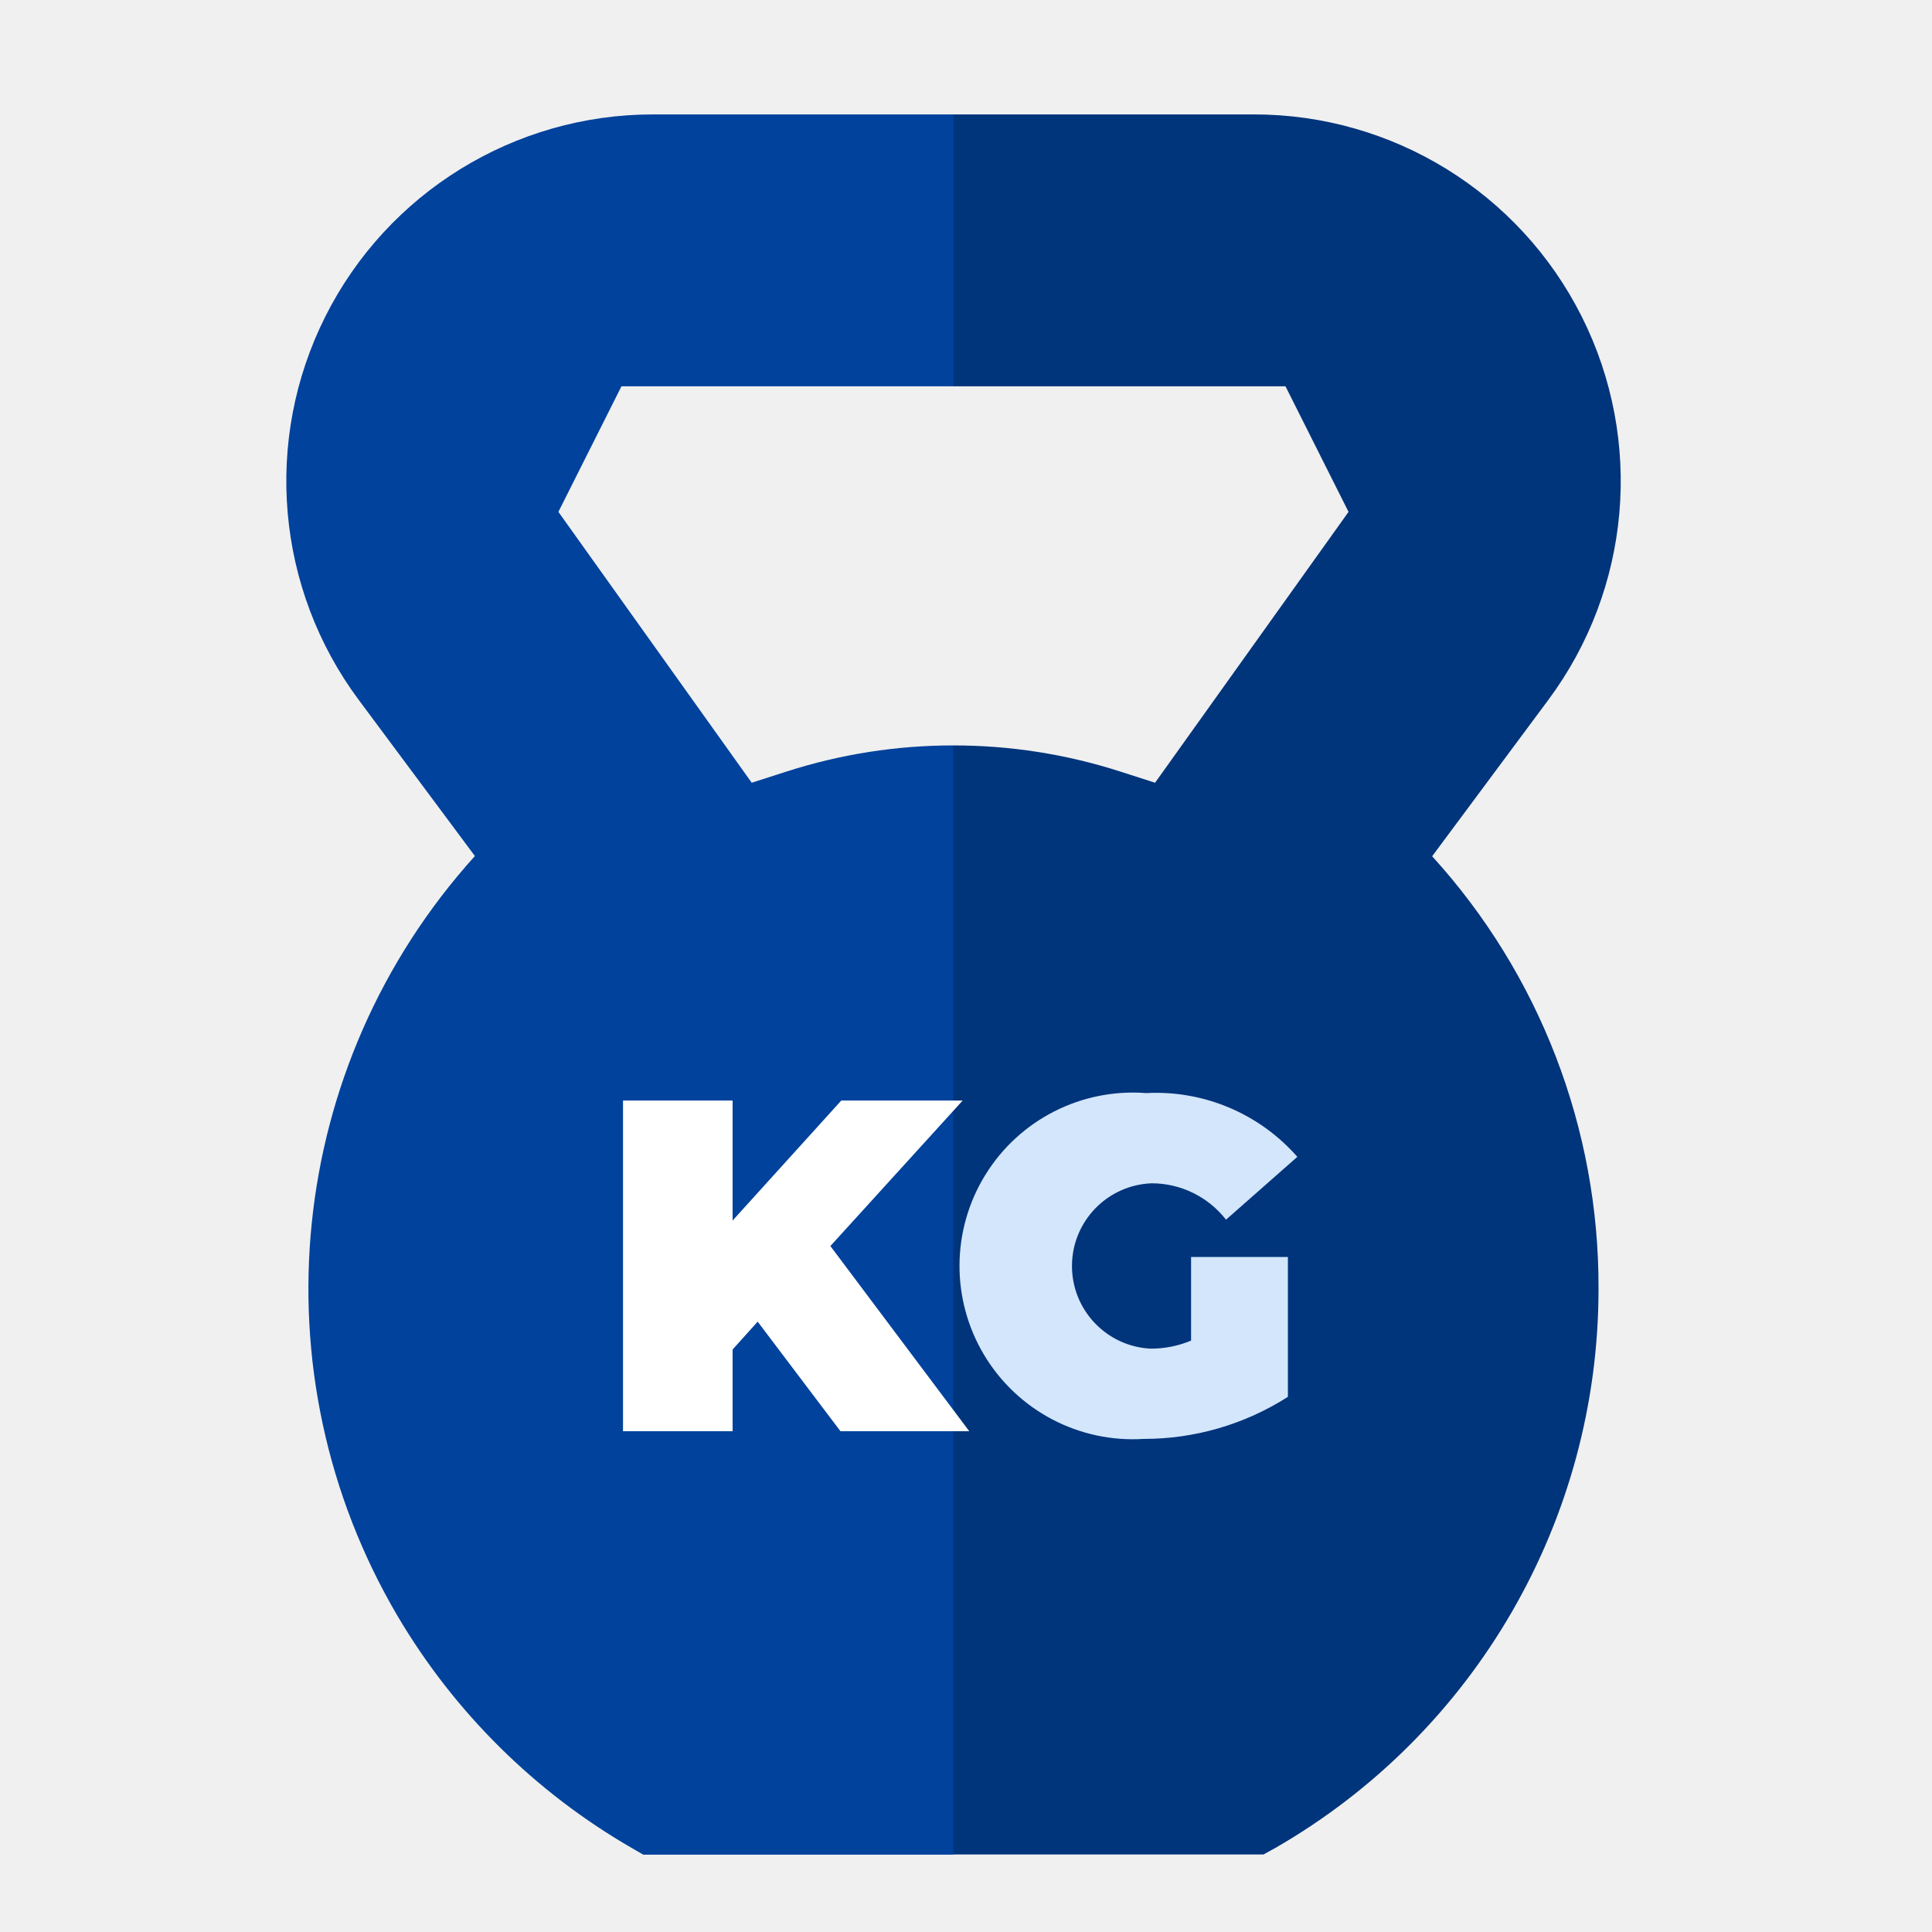
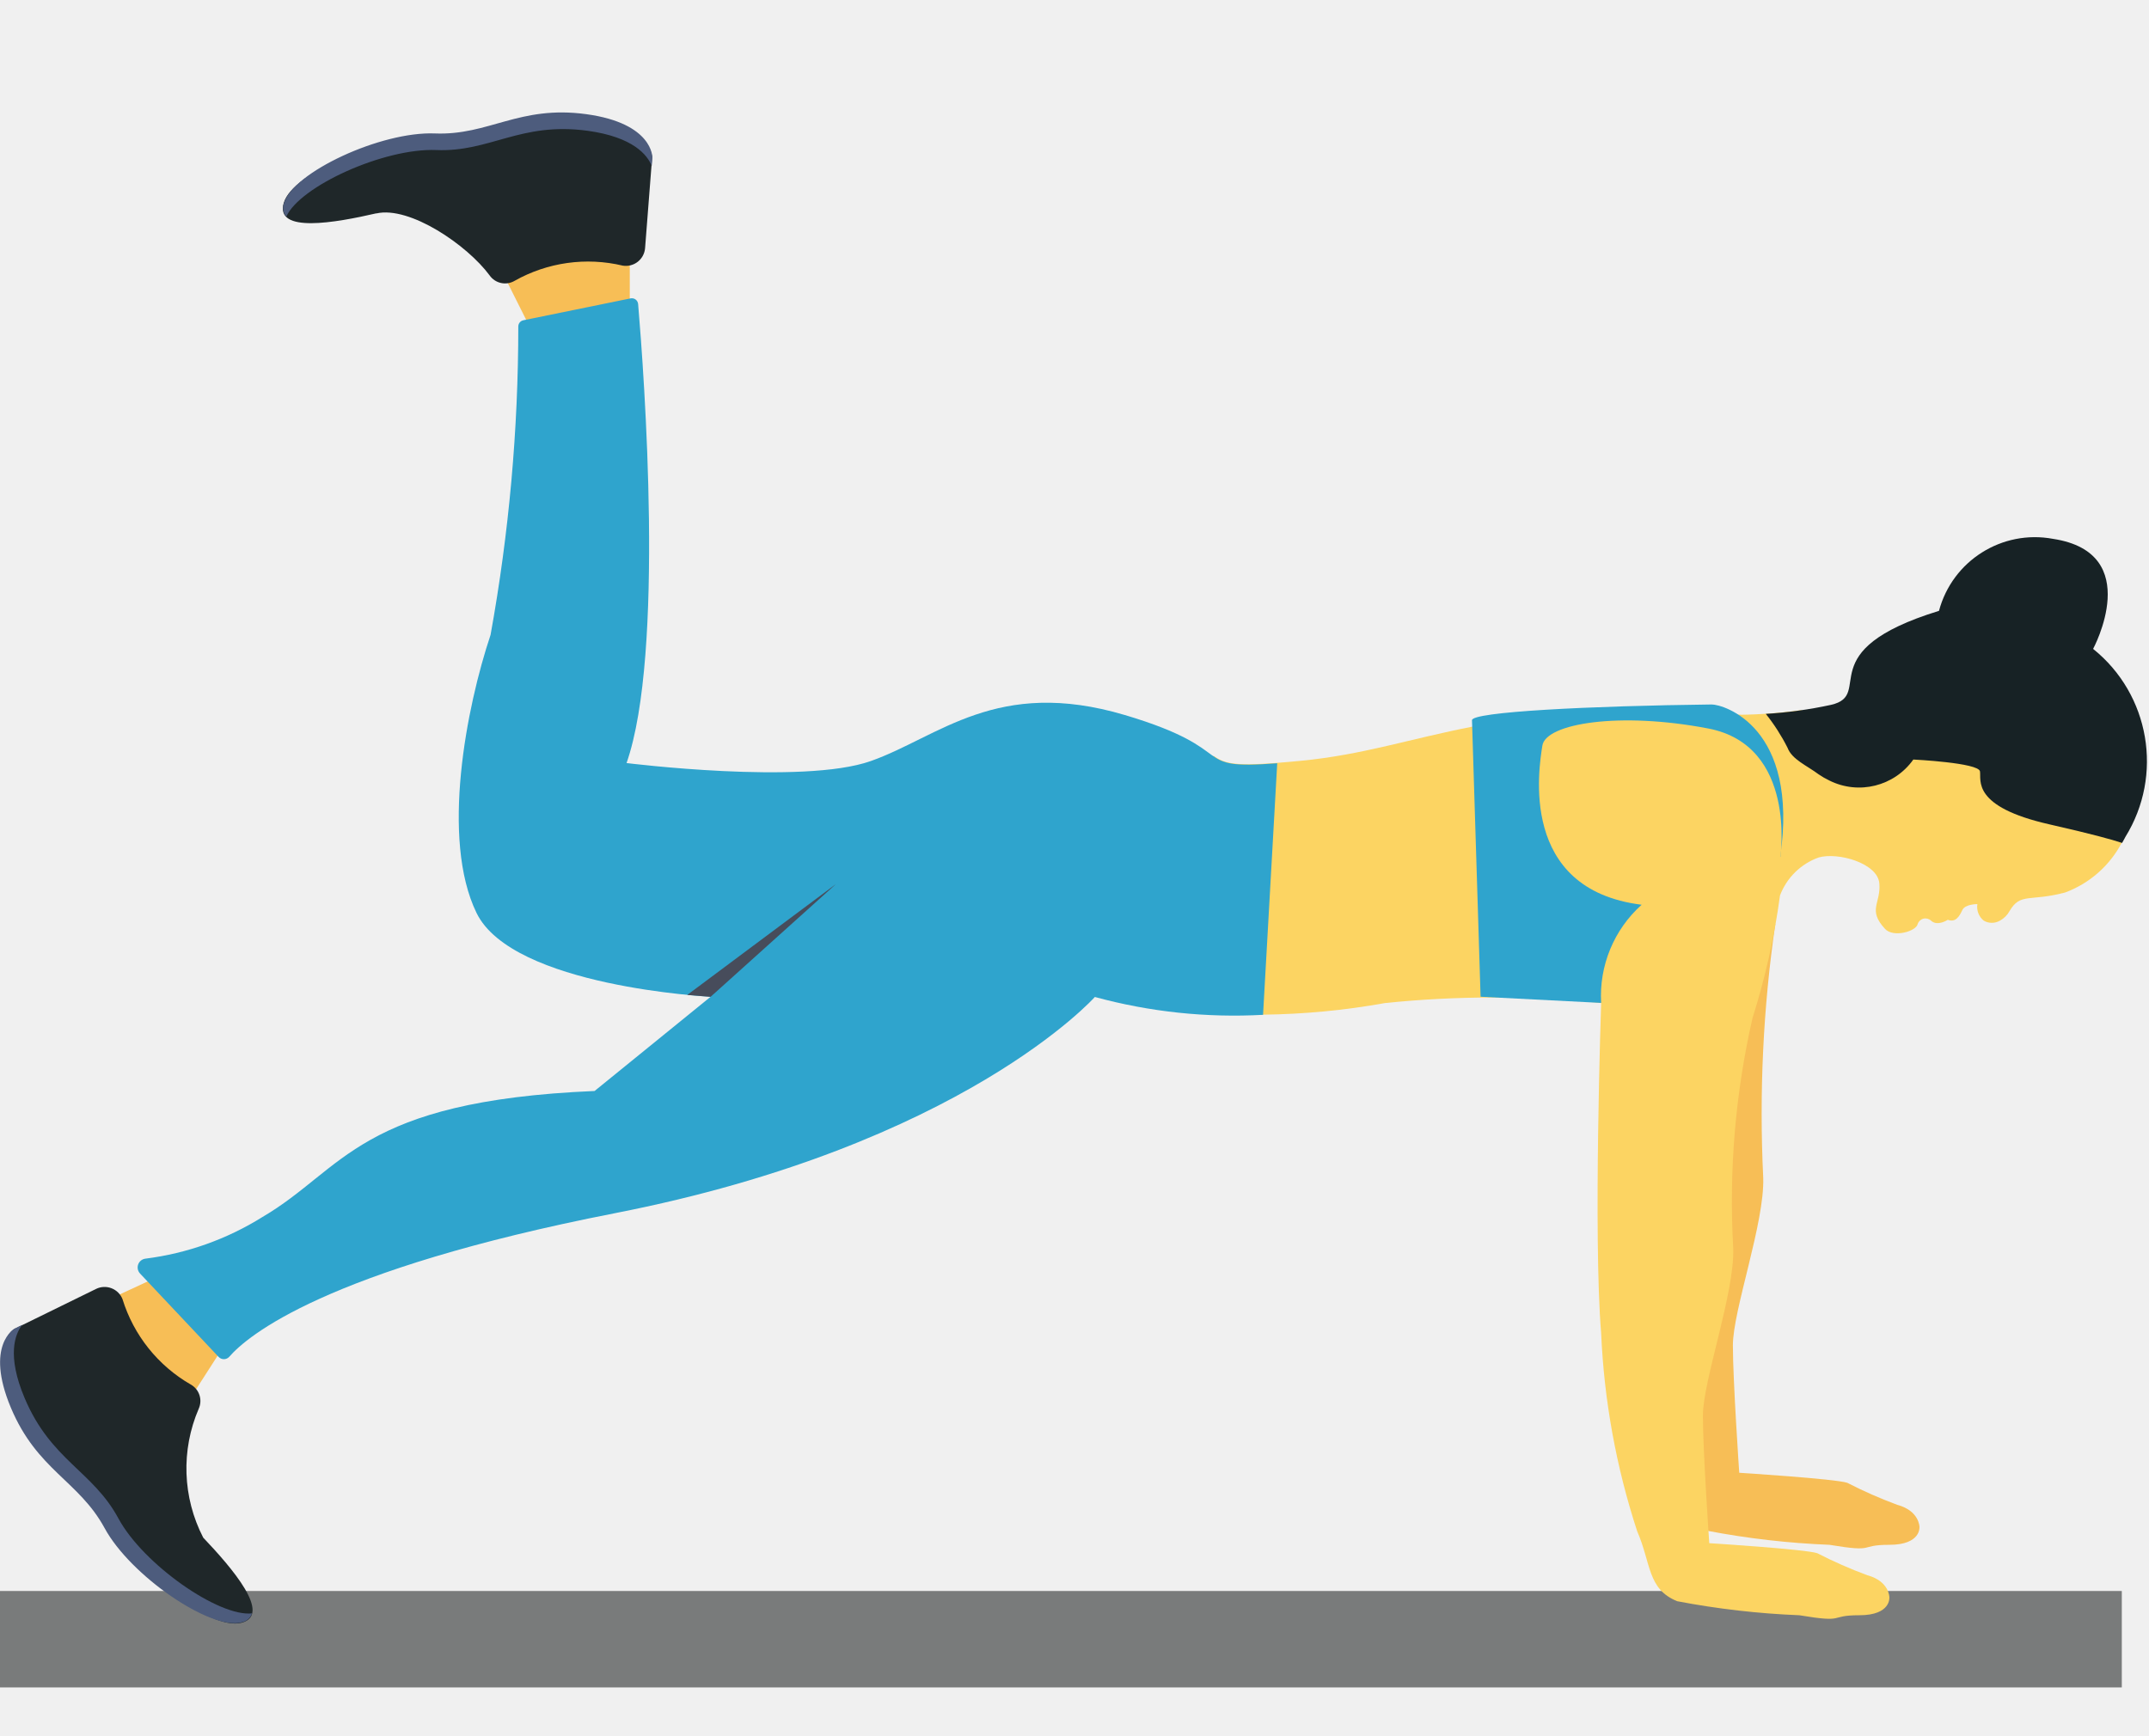
- <svg xmlns="http://www.w3.org/2000/svg" width="36" height="36" viewBox="0 0 36 36">
+ <svg xmlns="http://www.w3.org/2000/svg" width="44.564" height="36" viewBox="0 0 44.564 36">
  <defs>
-     <style>.a{fill:none;}.b{fill:#00429c;}.c{fill:#00347b;}.d{fill:#fff;}.e{fill:#d3e6fb;}</style>
+     <style>.a{fill:none;}.b{fill:#797b7b;}.c{fill:#f7be56;}.d{fill:#1f2729;}.e{fill:#4d5c7d;}.f{fill:#fcd462;}.g{fill:#172225;}.h{fill:#2fa4cd;}.i{fill:#474c5b;}</style>
  </defs>
  <g transform="translate(-45.071 -215)">
    <rect class="a" width="36" height="36" transform="translate(45.071 215)" />
-     <g transform="translate(-9.262 217.132)">
-       <path class="b" d="M72.1,11.758h0a10.117,10.117,0,0,0-3.1.483l-.66.212L64.738,7.406l1.175-2.34H72.1l1.351-1.689L72.1,0H66.5a6.833,6.833,0,0,0-5.481,10.912l2.163,2.907a12.027,12.027,0,0,0-1.441,14.161A12.086,12.086,0,0,0,66.1,32.3l.22.127H72.1l2.026-9.457Z" />
-       <path class="c" d="M267.082,10.912A6.833,6.833,0,0,0,261.6,0H256V5.066h6.186l1.175,2.34-3.605,5.047-.66-.212a10.117,10.117,0,0,0-3.1-.483V32.423h5.781L262,32.3a12.017,12.017,0,0,0,6.019-10.417,11.907,11.907,0,0,0-3.1-8.06Z" transform="translate(-183.9)" />
-       <path class="d" d="M161.261,294.3l-.467.519v1.523h-2.042v-6.162h2.042v2.236l2.025-2.236h2.262l-2.465,2.711,2.588,3.451h-2.4Z" transform="translate(-92.81 -271.805)" />
-       <path class="e" d="M262.042,291.012h1.8v2.606a4.978,4.978,0,0,1-2.685.784,3.23,3.23,0,1,1,.044-6.444,3.5,3.5,0,0,1,2.817,1.188l-1.329,1.171a1.758,1.758,0,0,0-1.382-.678,1.542,1.542,0,0,0-.026,3.081,1.935,1.935,0,0,0,.757-.15v-1.558Z" transform="translate(-185.511 -269.722)" />
+     <rect class="b" width="44" height="2" transform="translate(45.071 248)" />
+     <g transform="translate(45.07 155.934)">
+       <path class="c" d="M318.963,229.718a9.278,9.278,0,0,1-1.038-.457c-.249-.083-2.24-.208-2.24-.208s-.132-1.915-.132-2.644.662-2.55.629-3.478a27.4,27.4,0,0,1,.251-5.263l-3.011.95c-.039,1.45-.1,4.577.023,6.078a15.374,15.374,0,0,0,.747,4.108c.291.664.208,1.2.83,1.452a17.125,17.125,0,0,0,2.532.291c1,.166.581,0,1.245,0s.623-.374.623-.374S319.42,229.842,318.963,229.718Z" transform="translate(-279.617 -139.439)" />
+       <path class="c" d="M22.852,285.569l-.958,1.491-1.621-2.236,1.427-.661Z" transform="translate(-18.089 -198.771)" />
+       <path class="d" d="M4.781,292.731a3.13,3.13,0,0,1-.092-2.676.391.391,0,0,0-.167-.5,3.1,3.1,0,0,1-1.415-1.771.4.4,0,0,0-.547-.212L.871,288.4s-.538.257.01,1.551,1.413,1.509,1.945,2.5,2.1,2.211,2.746,2.047S5.377,293.358,4.781,292.731Z" transform="translate(-0.566 -201.772)" />
+       <path class="e" d="M5.006,301.08c-.644.164-2.3-.97-2.835-1.956s-1.4-1.2-1.945-2.5.079-1.64.079-1.64l.156-.077c-.148.19-.323.634.051,1.519.547,1.294,1.413,1.51,1.944,2.495.515.955,2.088,2.049,2.772,1.97a.273.273,0,0,1-.222.186Z" transform="translate(0 -208.361)" />
+       <path class="c" d="M96.52,89.677l-.794-1.584,2.75-.255v1.676Z" transform="translate(-85.415 -23.593)" />
+       <path class="d" d="M56.408,64.434c.693-.159,1.886.657,2.349,1.285a.391.391,0,0,0,.518.113,3.1,3.1,0,0,1,2.245-.315.4.4,0,0,0,.461-.362l.146-1.877s.021-.6-1.371-.791-2.019.447-3.139.4-2.942.691-3.129,1.329,1.076.41,1.919.216Z" transform="translate(-48.603 -0.941)" />
+       <path class="e" d="M54.5,63.277c.187-.637,2.008-1.488,3.128-1.443s1.747-.59,3.139-.4,1.371.9,1.371.9l-.013.174c-.088-.224-.381-.6-1.333-.73-1.392-.188-2.019.447-3.137.4-1.085-.043-2.827.752-3.108,1.381A.273.273,0,0,1,54.5,63.277Z" transform="translate(-48.609)" />
+       <path class="f" d="M252.841,176.458a4.545,4.545,0,0,1-.153-.5.144.144,0,0,1,0-.035H246.4a.134.134,0,0,1-.12.174,1.069,1.069,0,0,1-.5-.107c-.269.038-.52.061-.725.074-.311.021-.516.021-.516.021-5.229-.374-6.556.706-9.129.955-.185.018-.347.032-.492.043-.894.069-1.094.012-1.324-.146V182.3c.342.012.689.013,1.03.006a15.269,15.269,0,0,0,2.529-.241,21.854,21.854,0,0,1,4.481,0s-.166,4.855,0,6.847a15.374,15.374,0,0,0,.747,4.108c.291.664.208,1.2.83,1.452a17.124,17.124,0,0,0,2.532.291c1,.166.581,0,1.245,0s.623-.374.623-.374,0-.332-.457-.456a9.276,9.276,0,0,1-1.038-.457c-.249-.083-2.24-.208-2.24-.208s-.132-1.915-.132-2.644.662-2.55.629-3.478a17.065,17.065,0,0,1,.4-4.77,15.064,15.064,0,0,0,.57-2.543,1.342,1.342,0,0,1,.8-.787c.4-.116,1.224.116,1.26.536s-.251.544.118.945c.171.185.641.055.677-.1a.169.169,0,0,1,.277-.071c.134.125.348-.018.348-.018.16.062.241-.071.3-.2s.313-.125.313-.125a.367.367,0,0,0,.132.343.336.336,0,0,0,.336,0,.5.5,0,0,0,.2-.2c.226-.385.413-.189,1.152-.384a2.19,2.19,0,0,0,1.178-1.039c.044-.075.067-.123.067-.123.025-.039.048-.077.071-.116a.917.917,0,0,1,.04-.641,4.306,4.306,0,0,0,.2-.676A1.751,1.751,0,0,0,252.841,176.458Z" transform="translate(-208.43 -102.194)" />
+       <g transform="translate(2.853 65.252)">
+         <path class="g" d="M347.455,149.454s-.023.047-.067.123c-.2-.067-.623-.185-1.505-.385-1.627-.368-1.412-.921-1.442-1.1s-1.382-.245-1.382-.245a1.379,1.379,0,0,1-1.742.435,1.622,1.622,0,0,1-.222-.128c-.245-.184-.553-.307-.645-.552A4.074,4.074,0,0,0,340,146.9a8.924,8.924,0,0,0,1.351-.187c.913-.207-.457-1.12,2.24-1.95a2.058,2.058,0,0,1,2.366-1.493c1.908.291.83,2.282.83,2.282A2.987,2.987,0,0,1,347.455,149.454Z" transform="translate(-306.234 -138.279)" />
+         <path class="h" d="M289.8,178.6s.349-2.308-1.491-2.663-3.373-.107-3.444.355-.5,2.982,2.059,3.3a2.539,2.539,0,0,0-.84,2.036l-2.5-.128-.178-5.733c-.027-.177,2.471-.3,4.971-.329.251,0,1.816.47,1.42,3.16Z" transform="translate(-255.733 -167.012)" />
+         <path class="h" d="M46.953,105.826c-2.656-.789-3.859.457-5.27.955s-5.063.041-5.063.041c.792-2.268.366-8.032.24-9.52a.131.131,0,0,0-.157-.118l-2.223.454a.131.131,0,0,0-.105.125,35.891,35.891,0,0,1-.575,6.4c-.5,1.494-1.038,4.233-.291,5.768s4.855,1.738,4.855,1.738l-2.407,1.955c-4.9.207-5.187,1.618-6.888,2.614a6,6,0,0,1-2.42.863.184.184,0,0,0-.117.31l1.626,1.726a.15.15,0,0,0,.223,0c.372-.429,1.985-1.8,7.991-2.977,7.22-1.411,9.959-4.486,9.959-4.486a10.959,10.959,0,0,0,3.488.37l.294-5.218c-1.877.145-.694-.265-3.159-1Z" transform="translate(-26.479 -97.181)" />
+       </g>
+       <path class="i" d="M132.763,212.339l2.6-2.339-3.084,2.3Z" transform="translate(-118.027 -132.597)" />
    </g>
  </g>
</svg>
